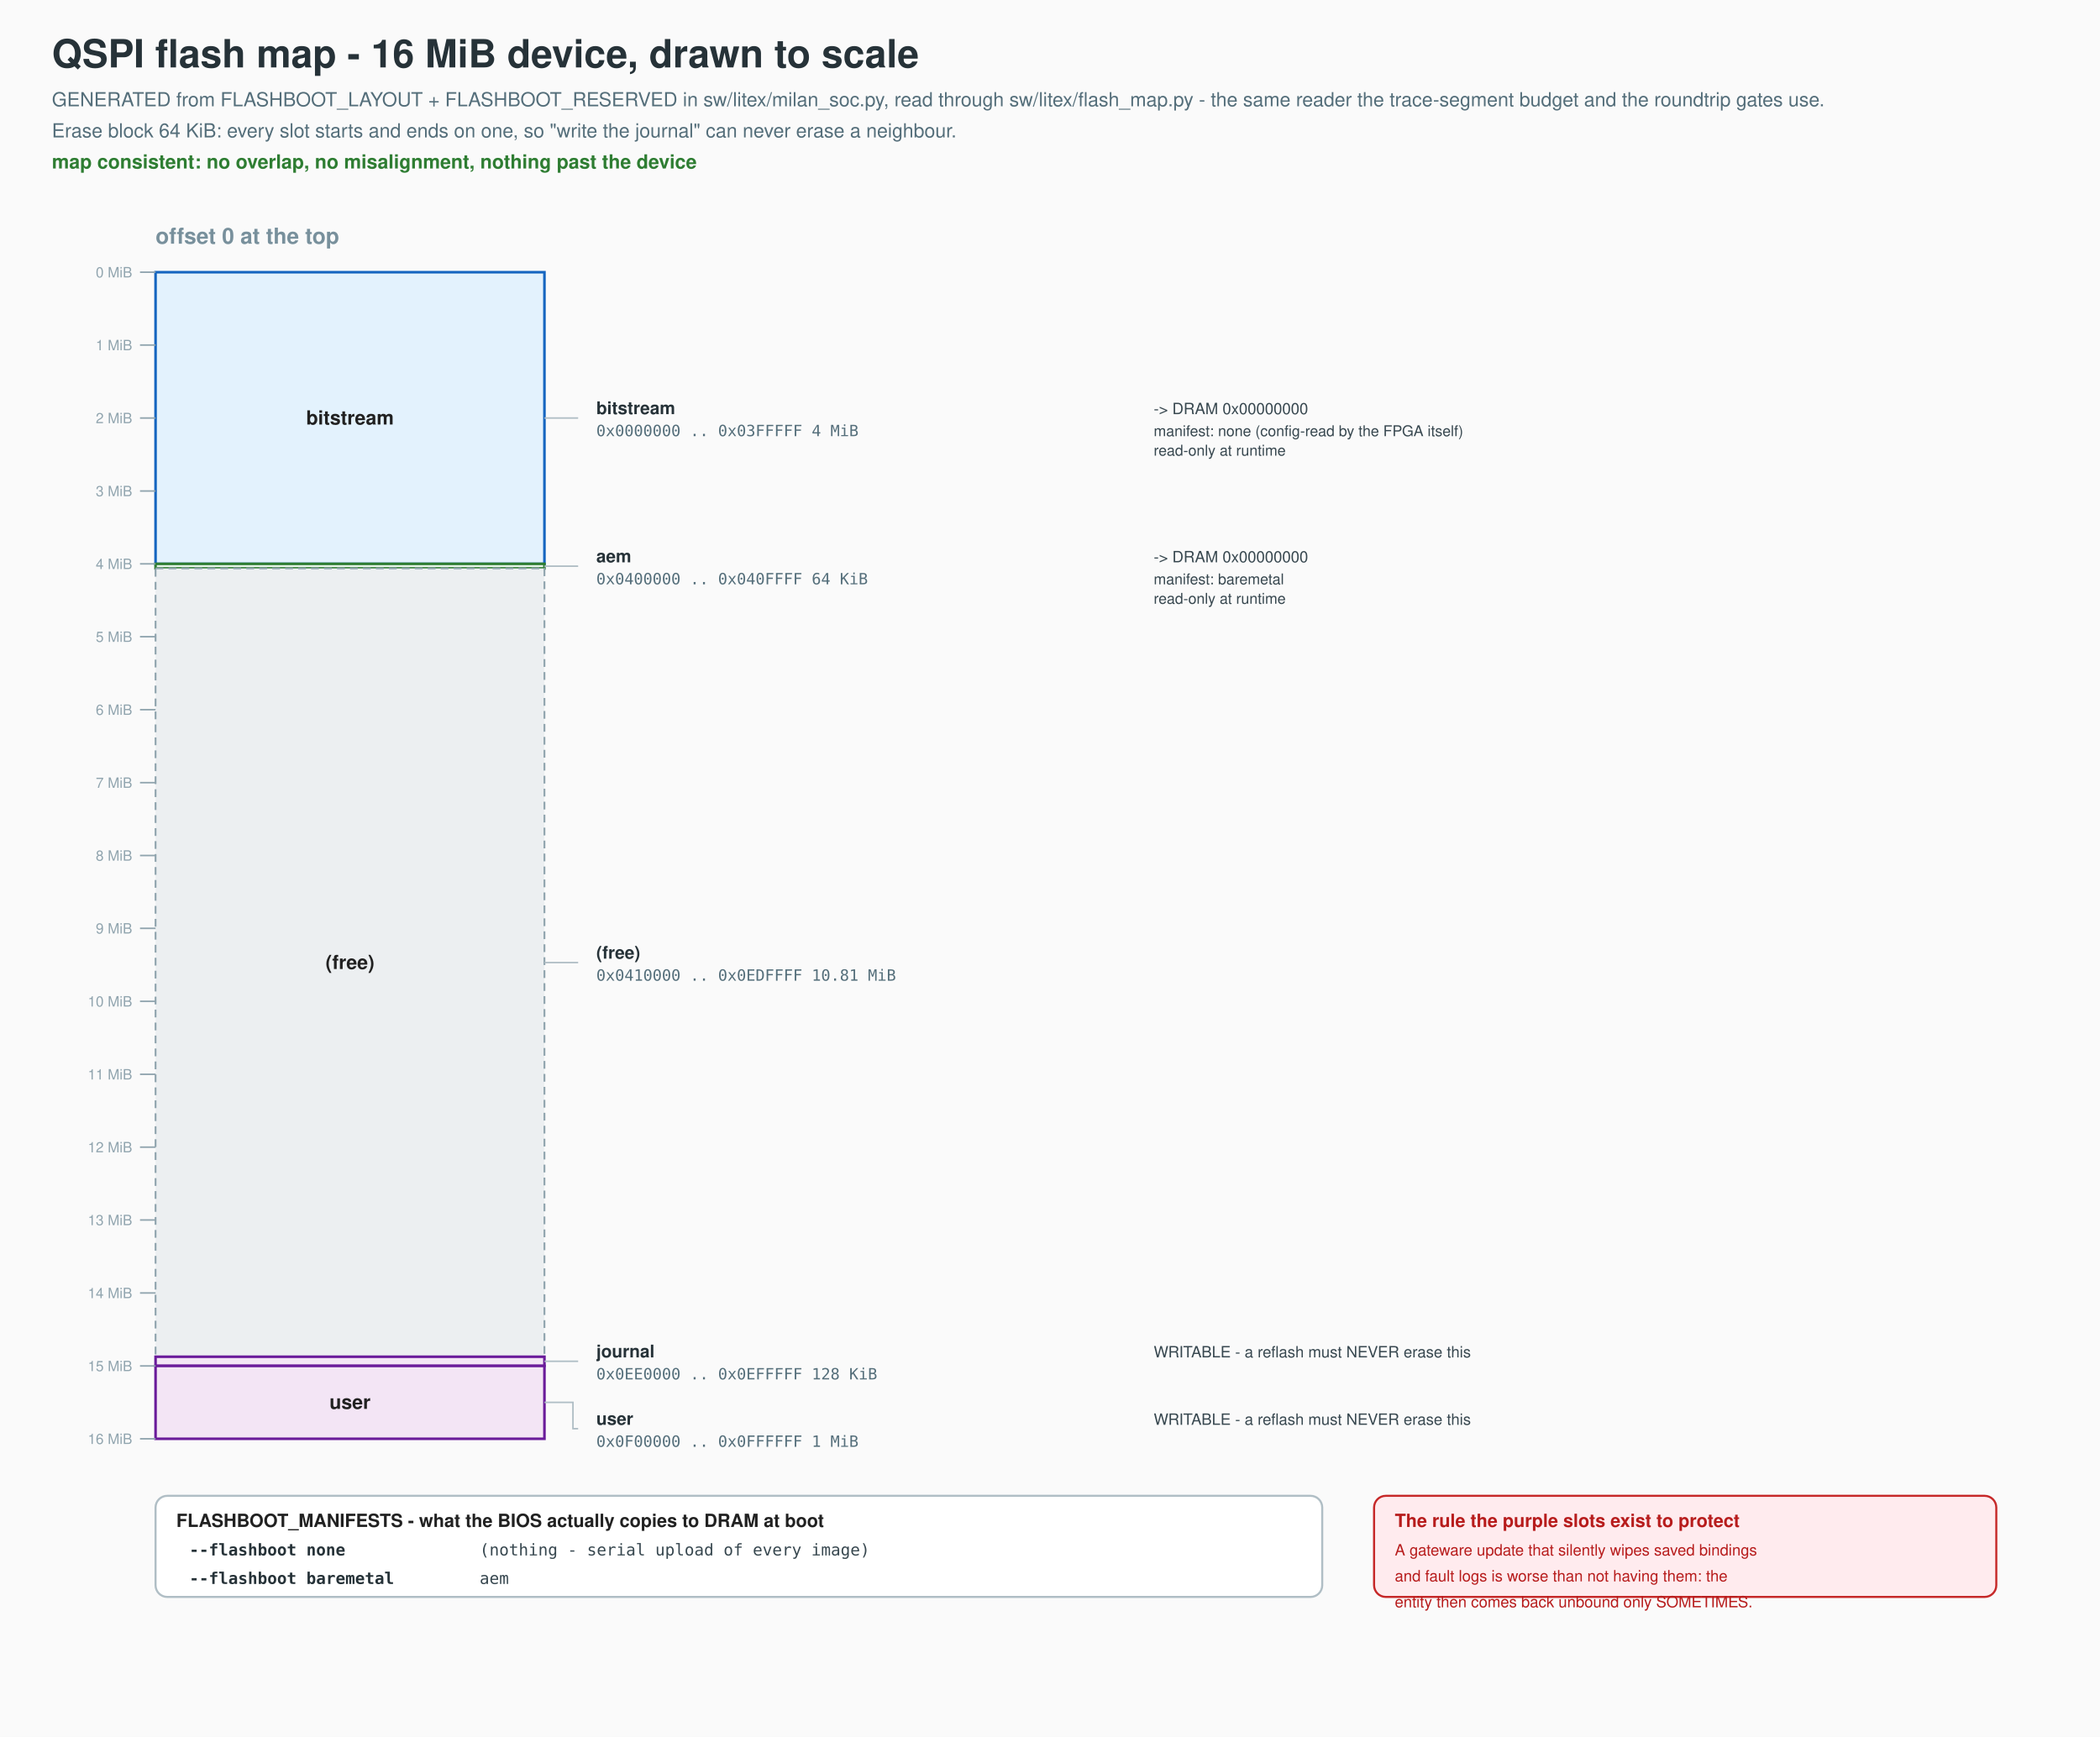
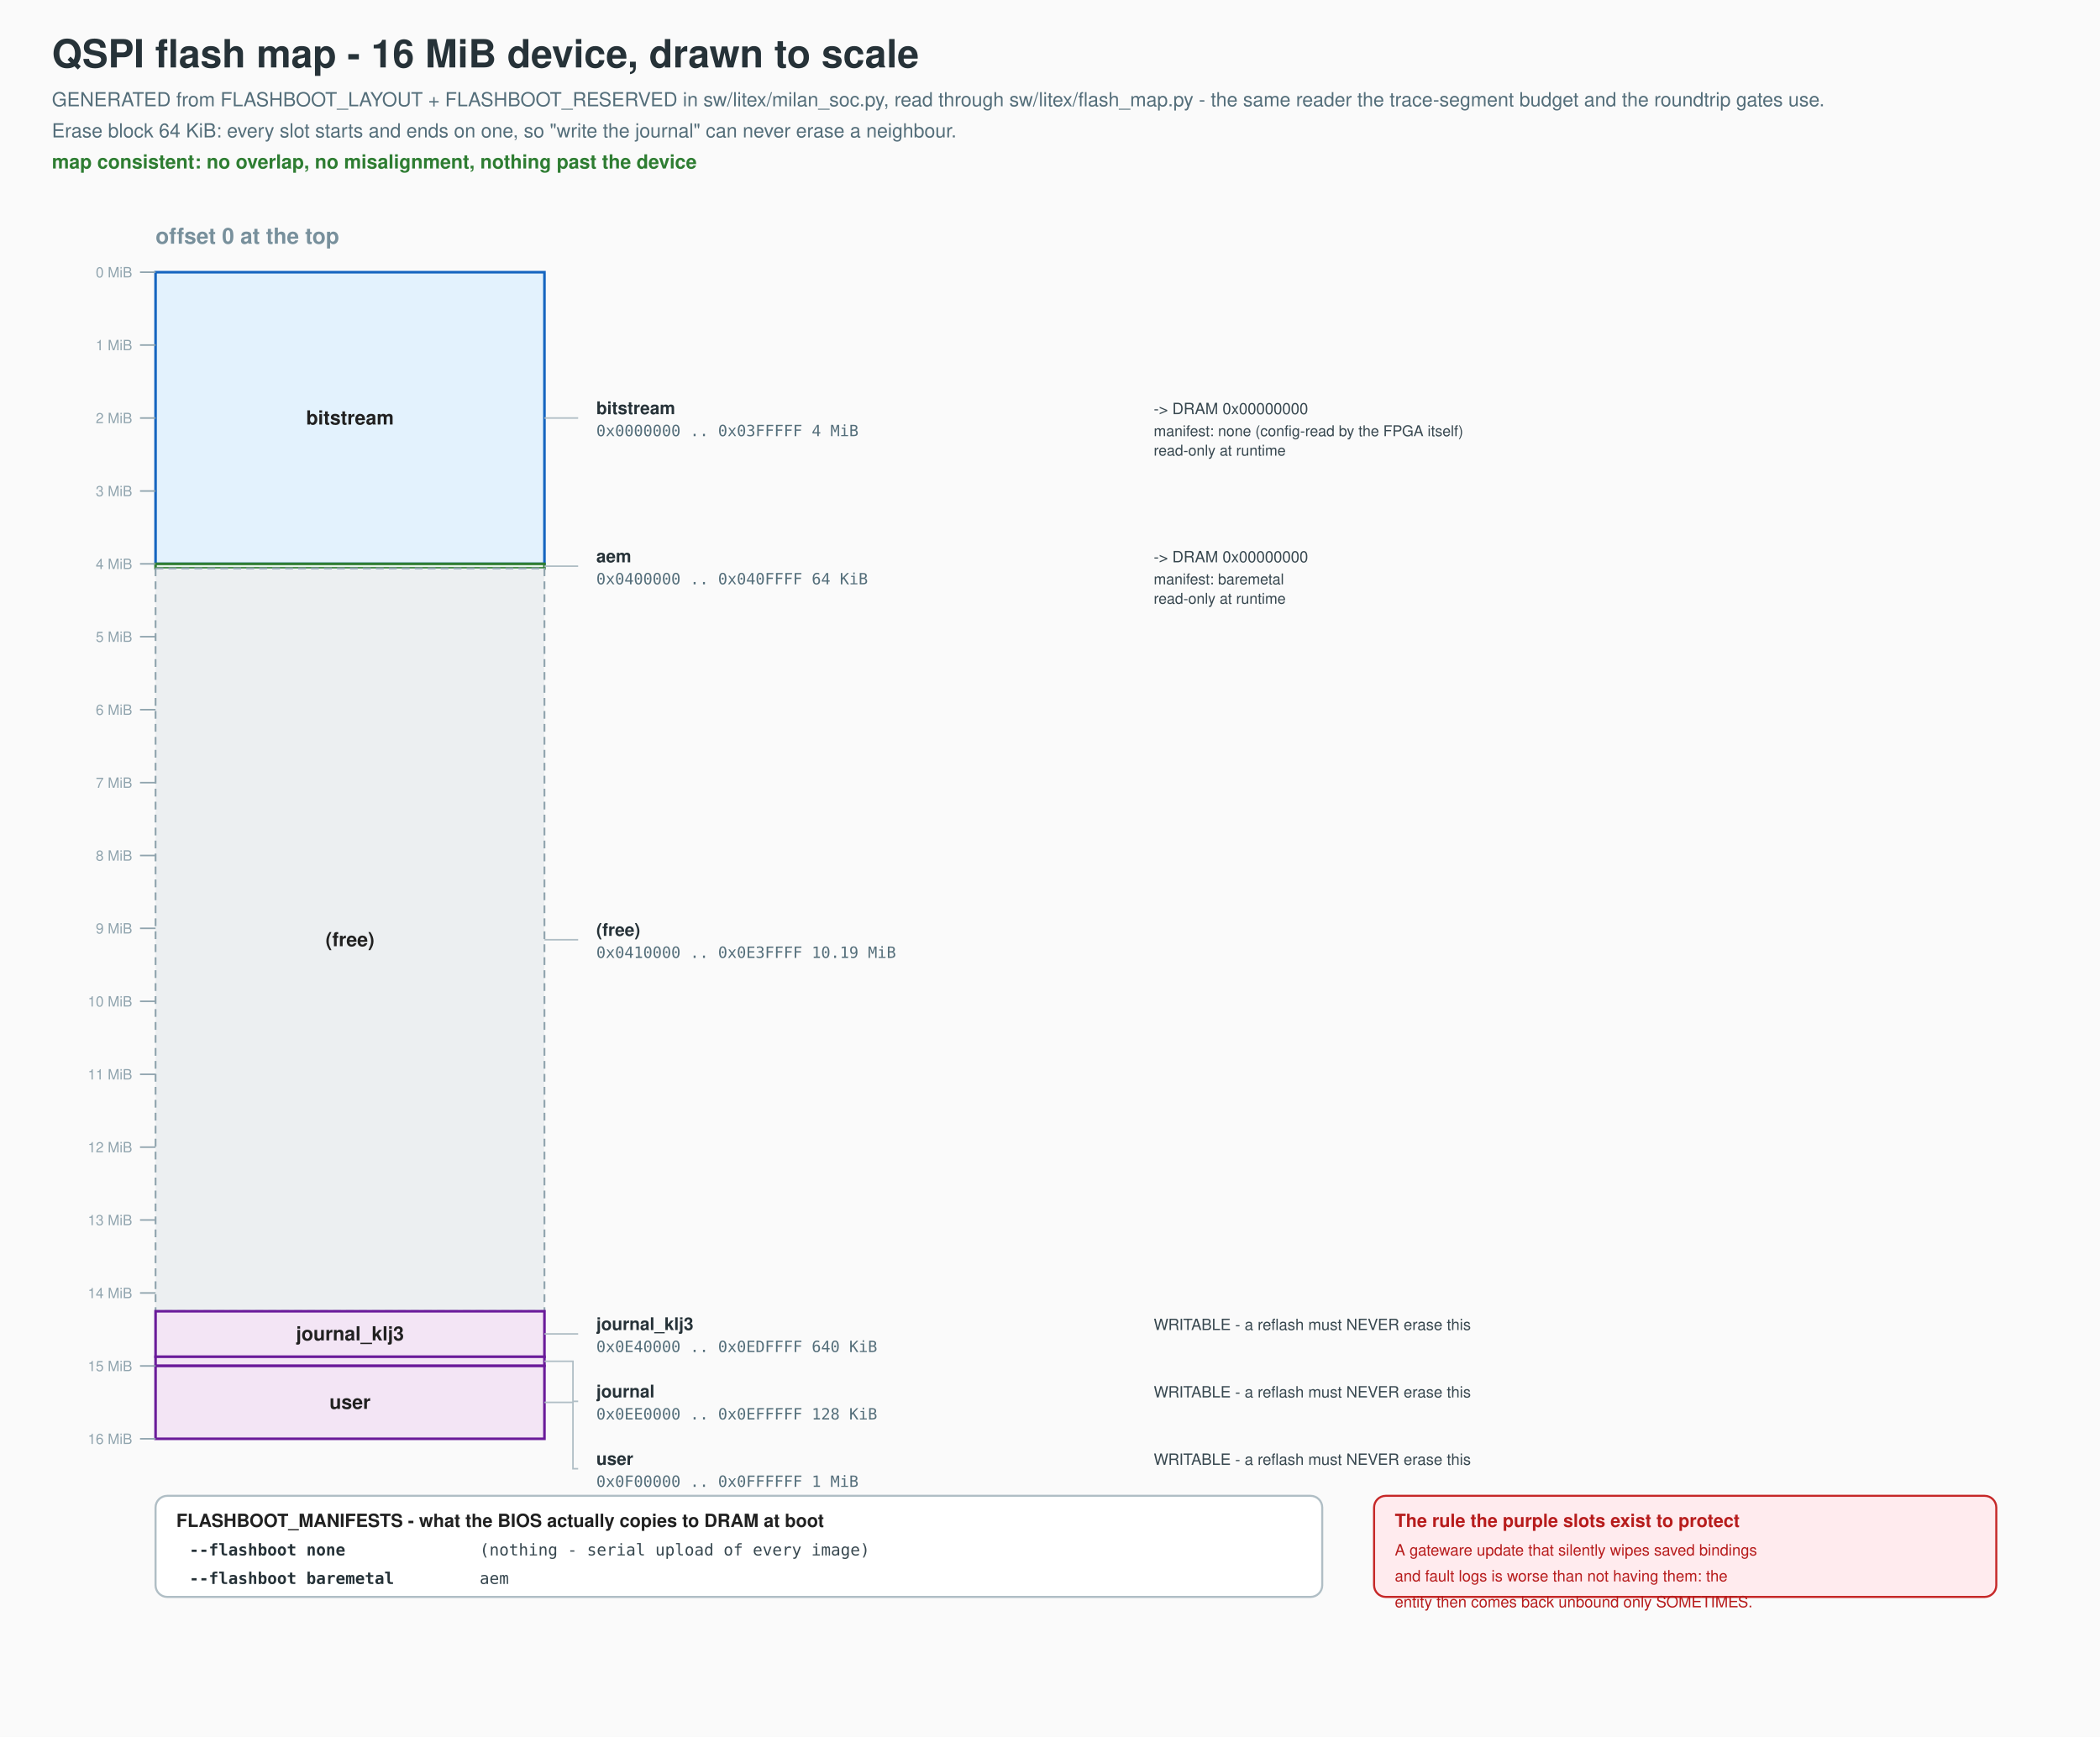
<svg xmlns="http://www.w3.org/2000/svg" width="1620" height="1340" viewBox="0 0 1620 1340" font-family="Helvetica,Arial,sans-serif">
  <rect width="1620" height="1340" fill="#FAFAFA" />
  <text x="40" y="52" font-size="30" font-weight="bold" fill="#263238">QSPI flash map - 16 MiB device, drawn to scale</text>
  <text x="40" y="82" font-size="15" fill="#546E7A">GENERATED from FLASHBOOT_LAYOUT + FLASHBOOT_RESERVED in sw/litex/milan_soc.py, read through sw/litex/flash_map.py - the same reader the trace-segment budget and the roundtrip gates use.</text>
  <text x="40" y="106" font-size="15" fill="#546E7A">Erase block 64 KiB: every slot starts and ends on one, so "write the journal" can never erase a neighbour.</text>
  <text x="40" y="130" font-size="15" font-weight="bold" fill="#2E7D32">map consistent: no overlap, no misalignment, nothing past the device</text>
  <text x="120" y="188" font-size="17" font-weight="bold" fill="#78909C">offset 0 at the top</text>
  <rect x="120" y="210.0" width="300" height="225.0" fill="#E3F2FD" stroke="#1565C0" stroke-width="2" />
  <text x="270.0" y="327.5" font-size="15" font-weight="bold" fill="#212121" text-anchor="middle">bitstream</text>
  <path d="M420,322.5 L442,322.5 L442,322.5 L446,322.5" fill="none" stroke="#B0BEC5" stroke-width="1.2" />
  <text x="460" y="319.5" font-size="13.5" font-weight="bold" fill="#263238">bitstream</text>
  <text x="460" y="336.5" font-size="12" font-family="monospace" fill="#546E7A">0x0000000 .. 0x03FFFFF   4 MiB</text>
  <text x="890" y="319.5" font-size="12" fill="#37474F">-&gt; DRAM 0x00000000</text>
  <text x="890" y="336.5" font-size="11.5" fill="#37474F">manifest: none (config-read by the FPGA itself)</text>
  <text x="890" y="351.5" font-size="11.5" fill="#37474F">read-only at runtime</text>
  <rect x="120" y="435.0" width="300" height="3.5" fill="#E8F5E9" stroke="#2E7D32" stroke-width="2" />
  <path d="M420,436.8 L442,436.8 L442,436.8 L446,436.8" fill="none" stroke="#B0BEC5" stroke-width="1.2" />
  <text x="460" y="433.8" font-size="13.5" font-weight="bold" fill="#263238">aem</text>
  <text x="460" y="450.8" font-size="12" font-family="monospace" fill="#546E7A">0x0400000 .. 0x040FFFF   64 KiB</text>
  <text x="890" y="433.8" font-size="12" fill="#37474F">-&gt; DRAM 0x00000000</text>
  <text x="890" y="450.8" font-size="11.5" fill="#37474F">manifest: baremetal</text>
  <text x="890" y="465.8" font-size="11.5" fill="#37474F">read-only at runtime</text>
-   <rect x="120" y="438.5" width="300" height="608.2" fill="#ECEFF1" stroke="#90A4AE" stroke-width="1.4" stroke-dasharray="6,4" />
-   <text x="270.0" y="747.6" font-size="15" font-weight="bold" fill="#212121" text-anchor="middle">(free)</text>
-   <path d="M420,742.6 L442,742.6 L442,742.6 L446,742.6" fill="none" stroke="#B0BEC5" stroke-width="1.2" />
-   <text x="460" y="739.6" font-size="13.5" font-weight="bold" fill="#263238">(free)</text>
-   <text x="460" y="756.6" font-size="12" font-family="monospace" fill="#546E7A">0x0410000 .. 0x0EDFFFF   10.81 MiB</text>
+   <rect x="120" y="438.5" width="300" height="573.0" fill="#ECEFF1" stroke="#90A4AE" stroke-width="1.4" stroke-dasharray="6,4" />
+   <text x="270.0" y="730.0" font-size="15" font-weight="bold" fill="#212121" text-anchor="middle">(free)</text>
+   <path d="M420,725.0 L442,725.0 L442,725.0 L446,725.0" fill="none" stroke="#B0BEC5" stroke-width="1.2" />
+   <text x="460" y="722.0" font-size="13.5" font-weight="bold" fill="#263238">(free)</text>
+   <text x="460" y="739.0" font-size="12" font-family="monospace" fill="#546E7A">0x0410000 .. 0x0E3FFFF   10.19 MiB</text>
+   <rect x="120" y="1011.6" width="300" height="35.2" fill="#F3E5F5" stroke="#6A1B9A" stroke-width="2" />
+   <text x="270.0" y="1034.1" font-size="15" font-weight="bold" fill="#212121" text-anchor="middle">journal_klj3</text>
+   <path d="M420,1029.1 L442,1029.1 L442,1029.1 L446,1029.1" fill="none" stroke="#B0BEC5" stroke-width="1.2" />
+   <text x="460" y="1026.1" font-size="13.5" font-weight="bold" fill="#263238">journal_klj3</text>
+   <text x="460" y="1043.1" font-size="12" font-family="monospace" fill="#546E7A">0x0E40000 .. 0x0EDFFFF   640 KiB</text>
+   <text x="890" y="1026.1" font-size="12" fill="#37474F">WRITABLE - a reflash must NEVER erase this</text>
  <rect x="120" y="1046.7" width="300" height="7.0" fill="#F3E5F5" stroke="#6A1B9A" stroke-width="2" />
-   <path d="M420,1050.2 L442,1050.2 L442,1050.2 L446,1050.2" fill="none" stroke="#B0BEC5" stroke-width="1.2" />
-   <text x="460" y="1047.2" font-size="13.5" font-weight="bold" fill="#263238">journal</text>
-   <text x="460" y="1064.2" font-size="12" font-family="monospace" fill="#546E7A">0x0EE0000 .. 0x0EFFFFF   128 KiB</text>
-   <text x="890" y="1047.2" font-size="12" fill="#37474F">WRITABLE - a reflash must NEVER erase this</text>
+   <path d="M420,1050.2 L442,1050.2 L442,1081.1 L446,1081.1" fill="none" stroke="#B0BEC5" stroke-width="1.2" />
+   <text x="460" y="1078.1" font-size="13.5" font-weight="bold" fill="#263238">journal</text>
+   <text x="460" y="1095.1" font-size="12" font-family="monospace" fill="#546E7A">0x0EE0000 .. 0x0EFFFFF   128 KiB</text>
+   <text x="890" y="1078.1" font-size="12" fill="#37474F">WRITABLE - a reflash must NEVER erase this</text>
  <rect x="120" y="1053.8" width="300" height="56.2" fill="#F3E5F5" stroke="#6A1B9A" stroke-width="2" />
  <text x="270.0" y="1086.9" font-size="15" font-weight="bold" fill="#212121" text-anchor="middle">user</text>
-   <path d="M420,1081.9 L442,1081.9 L442,1102.2 L446,1102.2" fill="none" stroke="#B0BEC5" stroke-width="1.2" />
-   <text x="460" y="1099.2" font-size="13.5" font-weight="bold" fill="#263238">user</text>
-   <text x="460" y="1116.2" font-size="12" font-family="monospace" fill="#546E7A">0x0F00000 .. 0x0FFFFFF   1 MiB</text>
-   <text x="890" y="1099.2" font-size="12" fill="#37474F">WRITABLE - a reflash must NEVER erase this</text>
+   <path d="M420,1081.9 L442,1081.9 L442,1133.1 L446,1133.1" fill="none" stroke="#B0BEC5" stroke-width="1.2" />
+   <text x="460" y="1130.1" font-size="13.5" font-weight="bold" fill="#263238">user</text>
+   <text x="460" y="1147.1" font-size="12" font-family="monospace" fill="#546E7A">0x0F00000 .. 0x0FFFFFF   1 MiB</text>
+   <text x="890" y="1130.1" font-size="12" fill="#37474F">WRITABLE - a reflash must NEVER erase this</text>
  <path d="M108,210.0 L120,210.0" stroke="#90A4AE" stroke-width="1.2" />
  <text x="102" y="214.0" font-size="11" fill="#90A4AE" text-anchor="end">0 MiB</text>
  <path d="M108,266.2 L120,266.2" stroke="#90A4AE" stroke-width="1.2" />
  <text x="102" y="270.2" font-size="11" fill="#90A4AE" text-anchor="end">1 MiB</text>
  <path d="M108,322.5 L120,322.5" stroke="#90A4AE" stroke-width="1.2" />
  <text x="102" y="326.5" font-size="11" fill="#90A4AE" text-anchor="end">2 MiB</text>
  <path d="M108,378.8 L120,378.8" stroke="#90A4AE" stroke-width="1.2" />
  <text x="102" y="382.8" font-size="11" fill="#90A4AE" text-anchor="end">3 MiB</text>
  <path d="M108,435.0 L120,435.0" stroke="#90A4AE" stroke-width="1.2" />
  <text x="102" y="439.0" font-size="11" fill="#90A4AE" text-anchor="end">4 MiB</text>
  <path d="M108,491.2 L120,491.2" stroke="#90A4AE" stroke-width="1.2" />
  <text x="102" y="495.2" font-size="11" fill="#90A4AE" text-anchor="end">5 MiB</text>
  <path d="M108,547.5 L120,547.5" stroke="#90A4AE" stroke-width="1.2" />
  <text x="102" y="551.5" font-size="11" fill="#90A4AE" text-anchor="end">6 MiB</text>
  <path d="M108,603.8 L120,603.8" stroke="#90A4AE" stroke-width="1.2" />
  <text x="102" y="607.8" font-size="11" fill="#90A4AE" text-anchor="end">7 MiB</text>
  <path d="M108,660.0 L120,660.0" stroke="#90A4AE" stroke-width="1.2" />
  <text x="102" y="664.0" font-size="11" fill="#90A4AE" text-anchor="end">8 MiB</text>
  <path d="M108,716.2 L120,716.2" stroke="#90A4AE" stroke-width="1.2" />
  <text x="102" y="720.2" font-size="11" fill="#90A4AE" text-anchor="end">9 MiB</text>
  <path d="M108,772.5 L120,772.5" stroke="#90A4AE" stroke-width="1.2" />
  <text x="102" y="776.5" font-size="11" fill="#90A4AE" text-anchor="end">10 MiB</text>
  <path d="M108,828.8 L120,828.8" stroke="#90A4AE" stroke-width="1.2" />
  <text x="102" y="832.8" font-size="11" fill="#90A4AE" text-anchor="end">11 MiB</text>
  <path d="M108,885.0 L120,885.0" stroke="#90A4AE" stroke-width="1.2" />
  <text x="102" y="889.0" font-size="11" fill="#90A4AE" text-anchor="end">12 MiB</text>
  <path d="M108,941.2 L120,941.2" stroke="#90A4AE" stroke-width="1.2" />
  <text x="102" y="945.2" font-size="11" fill="#90A4AE" text-anchor="end">13 MiB</text>
  <path d="M108,997.5 L120,997.5" stroke="#90A4AE" stroke-width="1.2" />
  <text x="102" y="1001.5" font-size="11" fill="#90A4AE" text-anchor="end">14 MiB</text>
  <path d="M108,1053.8 L120,1053.8" stroke="#90A4AE" stroke-width="1.2" />
  <text x="102" y="1057.8" font-size="11" fill="#90A4AE" text-anchor="end">15 MiB</text>
  <path d="M108,1110.0 L120,1110.0" stroke="#90A4AE" stroke-width="1.2" />
  <text x="102" y="1114.0" font-size="11" fill="#90A4AE" text-anchor="end">16 MiB</text>
  <rect x="120" y="1154" width="900" height="78" rx="9" fill="#FFFFFF" stroke="#B0BEC5" stroke-width="1.6" />
  <text x="136" y="1178" font-size="14" font-weight="bold" fill="#212121">FLASHBOOT_MANIFESTS - what the BIOS actually copies to DRAM at boot</text>
  <text x="146" y="1200" font-size="12.5" font-family="monospace" font-weight="bold" fill="#263238">--flashboot none</text>
  <text x="370" y="1200" font-size="12.5" font-family="monospace" fill="#37474F">(nothing - serial upload of every image)</text>
  <text x="146" y="1222" font-size="12.5" font-family="monospace" font-weight="bold" fill="#263238">--flashboot baremetal</text>
  <text x="370" y="1222" font-size="12.5" font-family="monospace" fill="#37474F">aem</text>
  <rect x="1060" y="1154" width="480" height="78" rx="9" fill="#FFEBEE" stroke="#C62828" stroke-width="1.6" />
  <text x="1076" y="1178" font-size="14" font-weight="bold" fill="#B71C1C">The rule the purple slots exist to protect</text>
  <text x="1076" y="1200" font-size="12" fill="#B71C1C">A gateware update that silently wipes saved bindings</text>
  <text x="1076" y="1220" font-size="12" fill="#B71C1C">and fault logs is worse than not having them: the</text>
  <text x="1076" y="1240" font-size="12" fill="#B71C1C">entity then comes back unbound only SOMETIMES.</text>
</svg>
